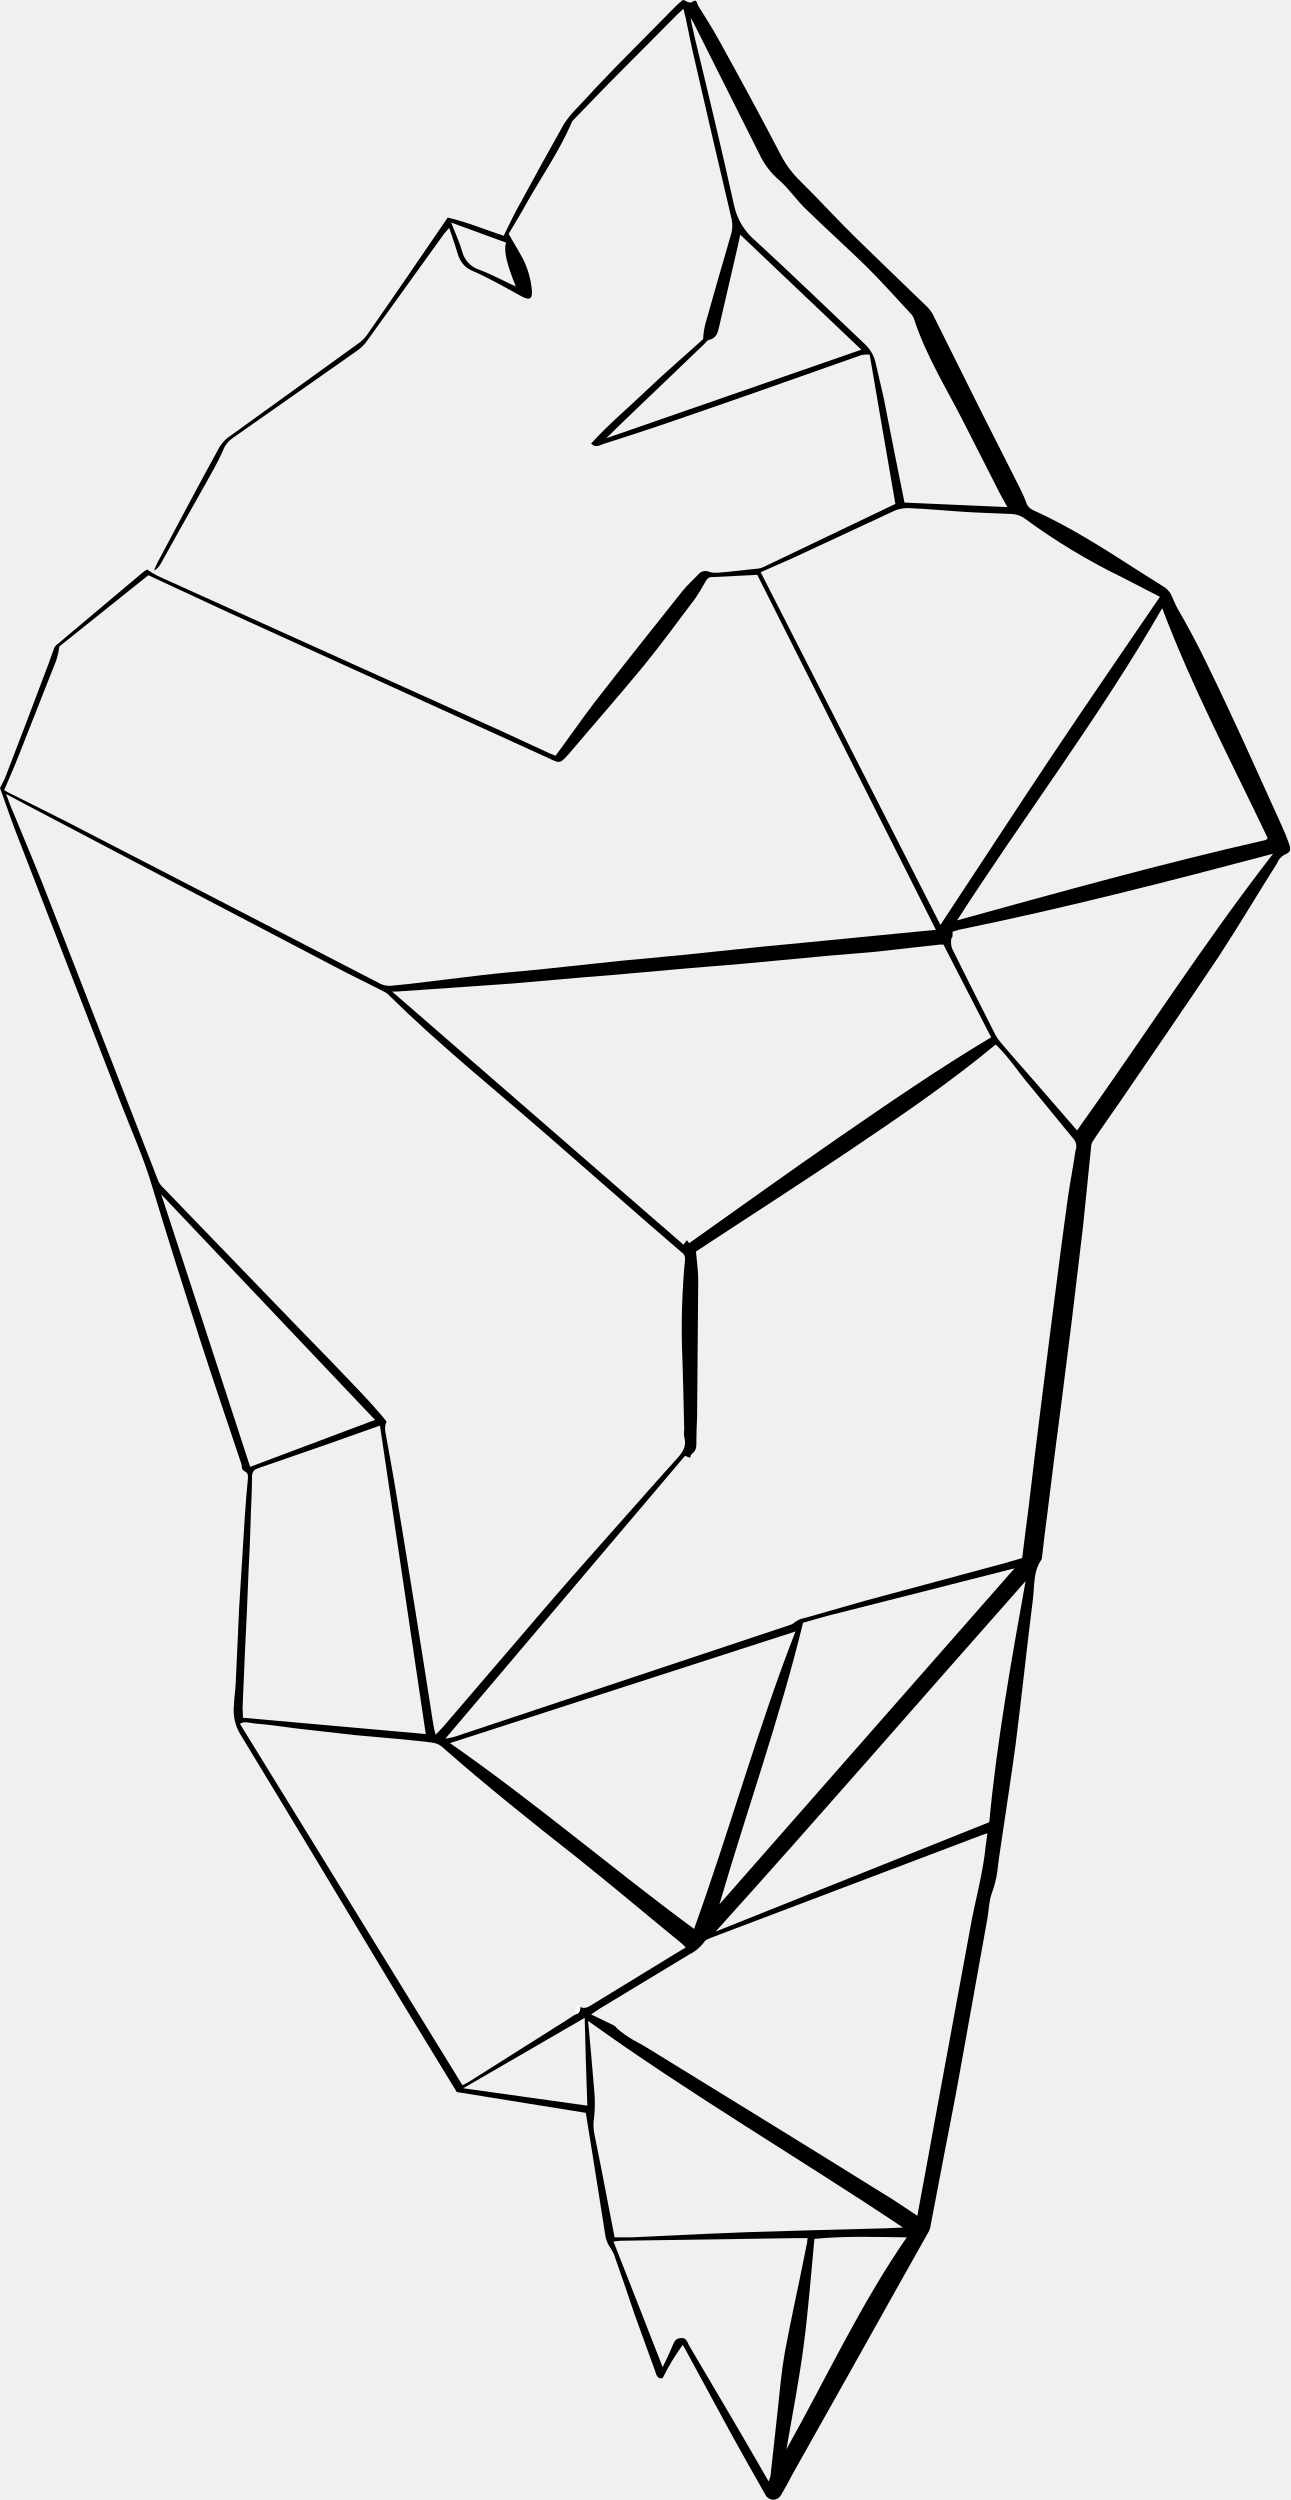
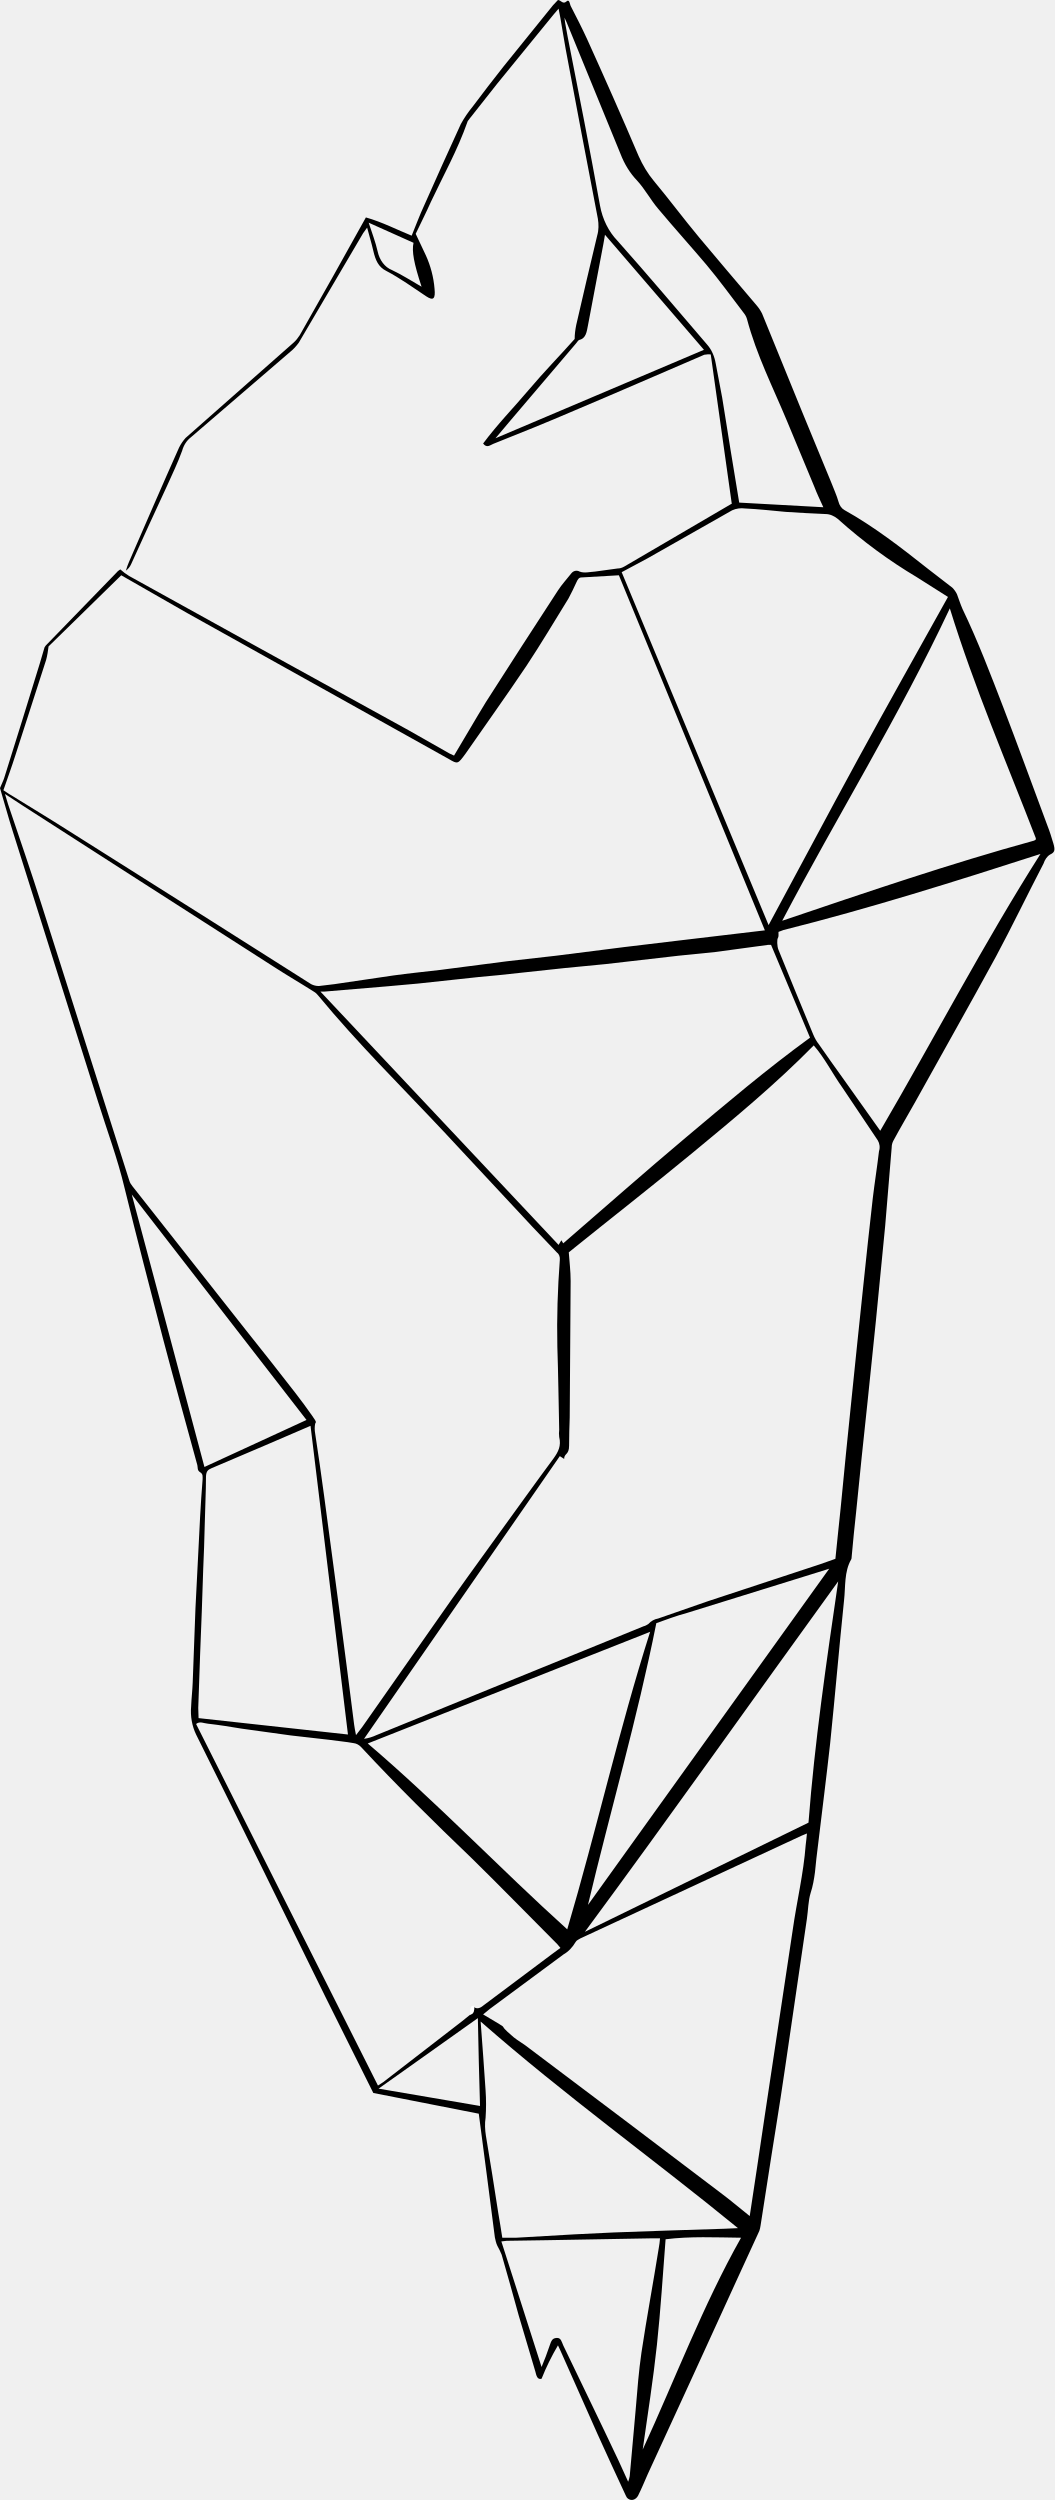
- <svg xmlns="http://www.w3.org/2000/svg" id="Layer_1" data-name="Layer 1" viewBox="0 0 340.9 660.6">
-   <defs>
-     <style>.cls-1{fill:#fff;}</style>
-   </defs>
-   <path d="M128.9,298.5c.6-1.2,1.1-2,1.4-2.8,3.9-10.1,7.7-20.1,11.5-30.2l1.5-4.2a3,3,0,0,1,.8-.8l22.6-19a4.1,4.1,0,0,1,1.1-.7,26.1,26.1,0,0,0,2.8,1.7L210,260.3l51,23,13.2,6.1,1.5.6c3.5-4.7,6.8-9.5,10.3-14.1,7.7-9.9,15.5-19.7,23.3-29.5,1.3-1.6,2.9-3,4.3-4.5a2.4,2.4,0,0,1,2.7-.5c1.5.5,3.3.1,5,0l7.3-.8a5,5,0,0,0,2.1-.5l34.7-16.6h.1c-2.3-13.2-4.5-26.2-6.8-39.5a7.6,7.6,0,0,0-2.1.1c-14,4.9-27.9,9.9-41.9,14.7-8.8,3.1-17.5,6-26.3,8.8-1,.3-2.1,1.2-3.3-.1,4.6-5.1,9.9-9.5,14.8-14.2s10.1-9.1,14.8-13.4a19.5,19.5,0,0,1,.5-3.7c2.2-7.9,4.5-15.8,6.8-23.7a8.2,8.2,0,0,0,.2-4.4c-3.5-14.9-7-29.9-10.4-44.8-.6-2.7-1.1-5.4-1.7-8.2-.2-.7-.4-1.5-.6-2.5l-1.7,1.6-18.1,18.2-9,9.3c-.2.3-.6.5-.7.9-3.2,7.4-7.8,14.1-11.8,21.1-1.5,2.8-3.2,5.5-4.9,8.4l3.3,5.7a22.7,22.7,0,0,1,2.8,8.8c.3,2.5-.3,3.3-2.7,2-4.2-2.3-8.5-4.8-12.9-6.7-2.6-1.1-3.5-2.9-4.2-5.3s-1.3-3.9-2-6.1l-1.3,1.5-20.8,28.9a12.2,12.2,0,0,1-2.7,2.4l-32.2,22.6a7,7,0,0,0-2.8,3.5c-1.4,3.2-3.2,6.2-4.9,9.3-3.9,6.9-7.8,13.8-11.6,20.7a4.6,4.6,0,0,1-1.7,1.7,16,16,0,0,1,1-2.3c5.4-10.1,10.7-20.2,16.2-30.2a10,10,0,0,1,2.1-2.5l34.9-25.2a9.5,9.5,0,0,0,2-2c7.2-10.3,14.3-20.7,21.4-31.1,5.3,1.2,10.1,3.3,14.8,4.8,1.4-2.8,2.6-5.5,4.1-8.1,3.9-7.2,7.8-14.3,11.8-21.4a27.3,27.3,0,0,1,3.8-4.6c3.3-3.6,6.6-7.1,10-10.6l16-16.2,1.6-1.4c.9,0,1.6,1.2,2.7.4s1.1.8,1.5,1.3c1.8,2.9,3.6,5.7,5.2,8.6,5.7,10.3,11.3,20.6,16.7,31a26.4,26.4,0,0,0,4.9,6.5c5,4.9,9.6,10,14.6,14.9s12.4,12,18.6,18a9.6,9.6,0,0,1,1.8,2.2l13,26.1,9.4,18.6c.8,1.7,1.7,3.3,2.3,5a3.3,3.3,0,0,0,1.9,2.2c9.5,4.3,18.3,9.9,27,15.5l7.9,5a6.1,6.1,0,0,1,1.5,1.7c.6,1.3,1.1,2.6,1.8,3.9,5,8.5,9.1,17.3,13.3,26.2s9.4,20.6,14.1,30.9a50.5,50.5,0,0,1,2,4.9c.6,1.7.4,2.3-1.1,2.9a4.4,4.4,0,0,0-2.1,2.4c-5.2,8.2-10.1,16.5-15.4,24.6-8.6,12.9-17.4,25.6-26.1,38.4-2.4,3.5-4.8,6.8-7.1,10.3a3.1,3.1,0,0,0-.5,1.7l-2.1,20.7-3,25.1-2.7,21.4c-1.3,9.7-2.5,19.4-3.7,29.2-.5,3.8-1,7.6-1.4,11.4-.1.4,0,.8-.2,1.1-2.3,3.3-1.8,7.2-2.3,10.8-1.6,12.6-2.9,25.2-4.5,37.8-1.2,8.9-2.6,17.8-3.9,26.7-.4,2.4-.7,4.9-1,7.3a26.1,26.1,0,0,1-1.4,5.5c-.8,2.1-.8,4.6-1.2,6.8-2.4,13.2-4.7,26.4-7.1,39.6-1.8,10.2-3.9,20.3-5.8,30.5l-2.1,11a5.7,5.7,0,0,1-.4,1.4l-6.8,12.1Q353,718,338.3,744.1c-1,1.9-2,3.8-3.1,5.6a2.3,2.3,0,0,1-4-.1c-3.1-5.4-6.1-10.8-9.1-16.2l-12-22.1-.8-1.4a60.4,60.4,0,0,0-5.3,8.8c-1.4.3-1.7-.9-2-1.9l-5.4-14.9c-1.8-5.3-3.6-10.7-5.5-16a18.8,18.8,0,0,0-1.4-2.4,8.3,8.3,0,0,1-.8-2.2c-1.7-10.8-3.4-21.6-5.2-32.7l-34.1-5.5-15.5-25.4c-13.9-23.1-27.8-46.3-41.8-69.3a12.3,12.3,0,0,1-1.6-7.4c.1-2.1.4-4.1.5-6.2l.9-19.8,1.5-24.1c.2-3.3.5-6.6.8-9.8,0-.8.2-1.5-.8-2s-.7-1.2-.9-1.9c-3.7-11.1-7.5-22.2-11.1-33.4-4.2-13.2-8.4-26.4-12.4-39.7-2.3-7.9-5.7-15.3-8.6-22.9L133,309.9C131.5,306,130.2,302,128.9,298.5ZM281.6,620.2c1.2,1,2.3.8,3.6-.1l21.9-13.4,3-1.8-1-1c-9.3-7.6-18.4-15.3-27.8-22.8-12.1-9.5-24.1-19.1-35.7-29.3a4.8,4.8,0,0,0-2.3-1c-2.7-.4-5.4-.6-8.1-.9l-12.3-1.1L207,547c-3.6-.5-7.3-1-10.9-1.3-1.3-.1-2.6-.7-3.8.1l58.8,95.5,1.7-.9,25.5-16.1,2.6-1.7C282.7,622.2,281.9,621.1,281.6,620.2ZM244,548.7l2-2.1,24.6-28.7c6.4-7.5,12.9-14.9,19.5-22.3s11.8-13.4,17.8-20c1.5-1.7,2.5-3.3,1.8-5.6a6,6,0,0,1,0-1.9c-.2-7.3-.3-14.7-.6-22a194,194,0,0,1,.8-22.9,2,2,0,0,0-.9-2l-8-6.9-28.5-24.9c-13.7-11.9-27.8-23.3-40.7-36a4.1,4.1,0,0,0-1.3-1c-4.4-2.3-8.9-4.4-13.2-6.7l-46-24.1-35-18.4-5.8-3.1c.5,1.2.7,2,1,2.7,3.7,9,7.5,17.9,11,27l28.2,72.5a4.9,4.9,0,0,0,1,1.5l36.5,37.8c5.5,5.6,10.9,11.2,16.3,16.9,1.8,1.9,3.6,3.9,5.3,5.9s1.2,1.6,1,2.1a5.7,5.7,0,0,0,0,2.6c1,5.5,2,10.9,2.9,16.5q5,30.1,9.7,60.4C243.5,546.7,243.7,547.4,244,548.7ZM168.1,242.3l-23.5,18.8a21.8,21.8,0,0,1-.8,3.6l-9.9,25.1c-1.2,3.1-2.6,6.2-3.9,9.3,1,.5,1.7,1,2.5,1.3,6.1,3.1,12.3,6.1,18.4,9.3L197,333.5l32.5,16.8a5.6,5.6,0,0,0,2.5.5l5-.5,19-2.3c5-.6,10.1-1,15.2-1.5l21.6-2.3,15.9-1.5,22.1-2.3,16.7-1.6,19.4-1.9,9.3-.9L329,242.2l-12.1.6c-.8,0-1.2.5-1.6,1.2a49.2,49.2,0,0,1-2.6,4.3c-4.5,6-8.9,12-13.6,17.8-6.5,7.9-13.2,15.5-19.7,23.2-2.5,2.8-2.5,2.8-5.4,1.4l-44.8-20.4-39.8-18.1ZM309.9,475l-63.3,74.7a16.7,16.7,0,0,0,4-1L337,519.9a5.2,5.2,0,0,0,1.5-.6,5.9,5.9,0,0,1,3.2-1.5l16.1-4.6,36.4-9.8L399,502c.6-4.6,1.1-9,1.7-13.4,1.1-9.6,2.3-19.1,3.5-28.7S406.7,440,408,430c1-7.8,2-15.6,3.1-23.4.6-4.1,1.4-8.2,2-12.3a3,3,0,0,0-.4-2.9l-11.4-13.9c-3.2-3.7-5.8-7.9-9.3-11.2-12.4,10.3-25.7,19.3-38.9,28.2s-26.8,17.6-40.3,26.5c.2,2.4.6,5,.6,7.6l-.3,36c-.1,2.4-.2,4.9-.2,7.4s-1.6,2-1.6,3.5Zm68.3-135.1h-1l-17,1.9-11.9,1L324.8,345l-13.4,1.1L290,348l-6.4.5-19.5,1.7-10,.7-20.3,1.4h-1.3l77,66.9.9-1.2.6.8c13.3-9.4,26.3-18.8,39.5-27.9s26.4-18.2,40.3-26.5Zm-48.3-98.4,47.5,93.2c9.8-14.8,19.2-29.3,28.8-43.7s19.4-28.6,29.2-43l-10.1-5.2a164.6,164.6,0,0,1-25.5-15.4,6.6,6.6,0,0,0-4-1.3c-4.3-.2-8.6-.3-12.9-.6s-8.8-.7-13.1-.9a9.7,9.7,0,0,0-4.2.5l-27.3,12.7Zm41.4,434.3c1.7-9.1,3.3-17.9,4.9-26.7l9-48.9c1.3-7.5,3.5-14.9,4.2-22.5.1-.9.3-1.8.4-3l-1.7.6-71.5,27.1c-.6.3-1.3.5-1.6,1a10.4,10.4,0,0,1-3.9,3.3l-23.8,14.4-2.2,1.5,5.2,2.5c.5.3,1.2.5,1.4.9s2.1,1.8,3.3,2.6,3.5,1.9,5.2,3c20.6,12.7,41.2,25.3,61.7,38.1C365,671.5,367.9,673.6,371.3,675.8Zm-59-75.8c9.4-26,16.7-52.7,26.8-78.6l-91.3,29.5C270.2,566.5,290.6,584,312.3,600Zm-83-133-14.4,5.1-17.6,6.1c-1.2.4-1.7.8-1.8,2.1,0,4.2-.3,8.5-.4,12.7s-.3,8-.5,11.9c-.3,7.5-.6,15-1,22.5l-.6,14.1c0,.9.1,1.8.1,2.7l48.3,4.3C237.4,521.2,233.3,494.2,229.3,467ZM436,251c-16.5,28.7-36.4,54.8-54.2,82.5,27.2-7.5,54.1-15,81.4-21.2l.4-.2.2-.2v-.3C454.4,291.8,444,272.2,436,251Zm29.3,64.9c-27.6,7.3-55.2,14.4-83.1,20.1l-1.6.5c0,.6.1,1.3-.2,1.6s-.3,2.1.2,3.1c3.7,7.4,7.4,14.9,11.2,22.3a12,12,0,0,0,1.9,2.7c2.6,3.1,5.3,6.1,8,9.2L413.5,389C430.9,364.7,446.9,339.6,465.3,315.9Zm-174,365.6h4.5l19-.9,12.5-.5,16.9-.5,18.9-.5,4.4-.2c-27.5-18.4-56.1-35.1-83.2-54.6.6,6.3,1.1,12.3,1.6,18.2a34.7,34.7,0,0,1,0,7.2,12.3,12.3,0,0,0,.1,4.7c1.4,6.8,2.7,13.6,4,20.4C290.4,677,290.9,679.2,291.3,681.5Zm99-109.7c2-21.3,5.8-42.5,9.6-63.7-27.3,30.8-54.2,61.9-81.9,92.6Zm4.8-347.5c-1.1-2-2.1-3.7-2.9-5.4l-8.9-17.5c-4.5-8.8-9.8-17.3-12.9-26.9a4.2,4.2,0,0,0-1.1-1.6c-3.9-4.2-7.8-8.6-12-12.7s-10.5-9.8-15.6-14.8c-2.4-2.3-4.3-5.2-6.8-7.4a20.7,20.7,0,0,1-5.4-7.1L312.1,96.2l-.7-1.2c.2,1.7.7,3.3,1,4.9,3.6,14.9,7.2,29.8,10.5,44.8a16.7,16.7,0,0,0,5.6,9.2c9.8,9,19.4,18.3,29.1,27.5a9.5,9.5,0,0,1,2.7,4.9l2.1,9.1c1.8,9.2,3.6,18.4,5.5,27.7Zm-54,294.8c-6.2,25.4-14.9,49.7-22.1,74.4l78-88.8-3.5.9L351,516.4C347.6,517.2,344.2,518.2,341.1,519.1ZM332,746a7.9,7.9,0,0,0,.5-1.5c.6-5.8,1.3-11.5,1.9-17.3s1-10.3,1.9-15.4c1.7-9.2,3.8-18.4,5.6-27.6a14.5,14.5,0,0,0,.4-2.5h-2.9l-33.7.5-13,.2-1.7.2c4.4,11.1,8.6,22,13,33.2,1-2,1.8-3.7,2.5-5.4s1-2.2,2.4-2.3,1.6,1.1,2.1,2c6,10.2,12,20.3,17.9,30.5ZM171.5,405.9c7.9,24,15.6,47.8,23.5,72l33-12.4ZM289.1,206.1l67.4-23.4-32-30.4c-.2.8-.3,1.6-.5,2.4-1.7,7.2-3.3,14.4-5,21.6-.4,1.6-.6,3.4-2.8,3.8-.4.1-.8.7-1.2,1.1l-21.1,20.2Zm79.4,475.4c-8.3-.1-16.4-.4-24.4.4-.9,9.4-1.6,18.7-2.8,27.9s-3,18.5-4.6,27.7C347.2,718.8,356.2,699.3,368.5,681.5Zm-84.4-34.8c-.3-7.7-.5-15.3-.7-23.2l-32.1,18.6Zm-36-497.6c1.1,2.8,2.2,5.1,2.9,7.6a6.9,6.9,0,0,0,4.6,4.9c3.2,1.2,6.3,2.9,9.6,4.4-2.5-6.2-3.2-9.4-2.6-11.6Z" transform="translate(-128.9 -90.3)" />
-   <path class="cls-1" d="M280.9,622.6c0-.9-.2-1.9.7-2.4S282.7,622.2,280.9,622.6Z" transform="translate(-128.9 -90.3)" />
+ <svg xmlns="http://www.w3.org/2000/svg" version="1.1" id="Layer_1" x="0px" y="0px" viewBox="0 0 340.9 808.3" style="enable-background:new 0 0 340.9 808.3;" xml:space="preserve">
+   <style type="text/css">
+ 	.st0{fill:#FFFFFF;}
+ </style>
+   <path d="M0,254.8c0.6-1.5,1.1-2.4,1.4-3.4c3.9-12.4,7.7-24.6,11.5-37l1.5-5.1c0.2-0.4,0.5-0.7,0.8-1L37.8,185  c0.3-0.4,0.7-0.6,1.1-0.9c0.9,0.8,1.8,1.5,2.8,2.1L81.1,208l51,28.1l13.2,7.5l1.5,0.7c3.5-5.8,6.8-11.6,10.3-17.3  c7.7-12.1,15.5-24.1,23.3-36.1c1.3-2,2.9-3.7,4.3-5.5c0.7-0.9,1.8-1.1,2.7-0.6c1.5,0.6,3.3,0.1,5,0l7.3-1c0.7,0,1.4-0.2,2.1-0.6  l34.7-20.3h0.1c-2.3-16.2-4.5-32.1-6.8-48.3c-0.7-0.1-1.4,0-2.1,0.1c-14,6-27.9,12.1-41.9,18c-8.8,3.8-17.5,7.3-26.3,10.8  c-1,0.4-2.1,1.5-3.3-0.1c4.6-6.2,9.9-11.6,14.8-17.4s10.1-11.1,14.8-16.4c0-1.5,0.2-3,0.5-4.5c2.2-9.7,4.5-19.3,6.8-29  c0.5-1.7,0.5-3.6,0.2-5.4c-3.5-18.2-7-36.6-10.4-54.8c-0.6-3.3-1.1-6.6-1.7-10C181,5,180.8,4,180.6,2.8l-1.7,2L160.8,27l-9,11.4  c-0.2,0.4-0.6,0.6-0.7,1.1c-3.2,9.1-7.8,17.3-11.8,25.8c-1.5,3.4-3.2,6.7-4.9,10.3l3.3,7c1.5,3.3,2.5,7,2.8,10.8  c0.3,3.1-0.3,4-2.7,2.4c-4.2-2.8-8.5-5.9-12.9-8.2c-2.6-1.3-3.5-3.5-4.2-6.5s-1.3-4.8-2-7.5l-1.3,1.8l-20.8,35.4  c-0.8,1.1-1.7,2.1-2.7,2.9l-32.2,27.7c-1.3,1-2.3,2.5-2.8,4.3c-1.4,3.9-3.2,7.6-4.9,11.4c-3.9,8.4-7.8,16.9-11.6,25.3  c-0.4,0.9-1,1.6-1.7,2.1c0.3-1,0.6-1.9,1-2.8c5.4-12.4,10.7-24.7,16.2-37c0.6-1.2,1.3-2.2,2.1-3.1l34.9-30.8c0.8-0.7,1.4-1.5,2-2.4  c7.2-12.6,14.3-25.3,21.4-38.1c5.3,1.5,10.1,4,14.8,5.9c1.4-3.4,2.6-6.7,4.1-9.9c3.9-8.8,7.8-17.5,11.8-26.2c1.1-2,2.4-3.9,3.8-5.6  c3.3-4.4,6.6-8.7,10-13l16-19.8l1.6-1.7c0.9,0,1.6,1.5,2.7,0.5s1.1,1,1.5,1.6c1.8,3.5,3.6,7,5.2,10.5c5.7,12.6,11.3,25.2,16.7,37.9  c1.3,2.9,2.9,5.6,4.9,8c5,6,9.6,12.2,14.6,18.2c5,6,12.4,14.7,18.6,22c0.7,0.8,1.3,1.7,1.8,2.7l13,31.9l9.4,22.8  c0.8,2.1,1.7,4,2.3,6.1c0.3,1.2,1,2.2,1.9,2.7c9.5,5.3,18.3,12.1,27,19l7.9,6.1c0.6,0.6,1.1,1.3,1.5,2.1c0.6,1.6,1.1,3.2,1.8,4.8  c5,10.4,9.1,21.2,13.3,32.1c4.2,10.9,9.4,25.2,14.1,37.8c0.8,2,1.4,4,2,6c0.6,2.1,0.4,2.8-1.1,3.5c-1,0.6-1.7,1.7-2.1,2.9  c-5.2,10-10.1,20.2-15.4,30.1c-8.6,15.8-17.4,31.3-26.1,47c-2.4,4.3-4.8,8.3-7.1,12.6c-0.3,0.6-0.5,1.3-0.5,2.1l-2.1,25.3l-3,30.7  l-2.7,26.2c-1.3,11.9-2.5,23.7-3.7,35.7c-0.5,4.7-1,9.3-1.4,14c-0.1,0.5,0,1-0.2,1.3c-2.3,4-1.8,8.8-2.3,13.2  c-1.6,15.4-2.9,30.8-4.5,46.3c-1.2,10.9-2.6,21.8-3.9,32.7c-0.4,2.9-0.7,6-1,8.9c-0.3,2.3-0.7,4.6-1.4,6.7c-0.8,2.6-0.8,5.6-1.2,8.3  c-2.4,16.2-4.7,32.3-7.1,48.5c-1.8,12.5-3.9,24.8-5.8,37.3l-2.1,13.5c-0.1,0.6-0.2,1.2-0.4,1.7l-6.8,14.8  c-9.7,21.3-19.5,42.6-29.3,63.9c-1,2.3-2,4.7-3.1,6.9c-0.7,1.3-2.1,1.8-3.2,1c-0.4-0.3-0.6-0.6-0.8-1.1c-3.1-6.6-6.1-13.2-9.1-19.8  l-12-27l-0.8-1.7c-2,3.4-3.8,7-5.3,10.8c-1.4,0.4-1.7-1.1-2-2.3l-5.4-18.2c-1.8-6.5-3.6-13.1-5.5-19.6c-0.4-1-0.9-2-1.4-2.9  c-0.4-0.8-0.6-1.8-0.8-2.7c-1.7-13.2-3.4-26.4-5.2-40l-34.1-6.7l-15.5-31.1c-13.9-28.3-27.8-56.7-41.8-84.8  c-1.3-2.7-1.9-5.9-1.6-9.1c0.1-2.6,0.4-5,0.5-7.6l0.9-24.2l1.5-29.5c0.2-4,0.5-8.1,0.8-12c0-1,0.2-1.8-0.8-2.4  c-1-0.6-0.7-1.5-0.9-2.3c-3.7-13.6-7.5-27.2-11.1-40.9c-4.2-16.2-8.4-32.3-12.4-48.6c-2.3-9.7-5.7-18.7-8.6-28L4.1,268.7  C2.6,264,1.3,259.1,0,254.8z M152.7,648.5c1.2,1.2,2.3,1,3.6-0.1l21.9-16.4l3-2.2l-1-1.2c-9.3-9.3-18.4-18.7-27.8-27.9  c-12.1-11.6-24.1-23.4-35.7-35.9c-0.7-0.7-1.5-1.1-2.3-1.2c-2.7-0.5-5.4-0.7-8.1-1.1L94,561.1l-15.9-2.2c-3.6-0.6-7.3-1.2-10.9-1.6  c-1.3-0.1-2.6-0.9-3.8,0.1l58.8,116.9l1.7-1.1l25.5-19.7l2.6-2.1C153.8,650.9,153,649.6,152.7,648.5z M115.1,561l2-2.6l24.6-35.1  c6.4-9.2,12.9-18.2,19.5-27.3c6.6-9.1,11.8-16.4,17.8-24.5c1.5-2.1,2.5-4,1.8-6.9c-0.1-0.8-0.1-1.6,0-2.3c-0.2-8.9-0.3-18-0.6-26.9  c-0.2-9.4,0.1-18.7,0.8-28c0.1-1-0.2-1.9-0.9-2.4l-8-8.4L143.6,366c-13.7-14.6-27.8-28.5-40.7-44.1c-0.4-0.5-0.8-0.9-1.3-1.2  c-4.4-2.8-8.9-5.4-13.2-8.2l-46-29.5l-35-22.5l-5.8-3.8c0.5,1.5,0.7,2.4,1,3.3c3.7,11,7.5,21.9,11,33l28.2,88.7  c0.2,0.7,0.6,1.3,1,1.8l36.5,46.3c5.5,6.9,10.9,13.7,16.3,20.7c1.8,2.3,3.6,4.8,5.3,7.2c1.7,2.4,1.2,2,1,2.6c-0.2,1-0.2,2.1,0,3.2  c1,6.7,2,13.3,2.9,20.2c3.3,24.6,6.6,49.2,9.7,73.9C114.6,558.5,114.8,559.4,115.1,561z M39.2,186l-23.5,23c-0.2,1.5-0.4,3-0.8,4.4  L5,244.1c-1.2,3.8-2.6,7.6-3.9,11.4c1,0.6,1.7,1.2,2.5,1.6c6.1,3.8,12.3,7.5,18.4,11.4l46.1,29.1l32.5,20.6c0.8,0.4,1.6,0.6,2.5,0.6  l5-0.6l19-2.8c5-0.7,10.1-1.2,15.2-1.8l21.6-2.8l15.9-1.8l22.1-2.8l16.7-2l19.4-2.3l9.3-1.1l-47.2-114.8l-12.1,0.7  c-0.8,0-1.2,0.6-1.6,1.5c-0.8,1.8-1.7,3.6-2.6,5.3c-4.5,7.3-8.9,14.7-13.6,21.8c-6.5,9.7-13.2,19-19.7,28.4  c-2.5,3.4-2.5,3.4-5.4,1.7l-44.8-25l-39.8-22.2L39.2,186z M181,470.8l-63.3,91.4c1.4-0.2,2.7-0.6,4-1.2l86.4-35.2  c0.5-0.1,1-0.4,1.5-0.7c0.9-1,2-1.6,3.2-1.8l16.1-5.6l36.4-12l4.8-1.7c0.6-5.6,1.1-11,1.7-16.4c1.1-11.7,2.3-23.4,3.5-35.1  s2.5-24.4,3.8-36.6c1-9.5,2-19.1,3.1-28.6c0.6-5,1.4-10,2-15.1c0.4-1.2,0.2-2.5-0.4-3.5l-11.4-17c-3.2-4.5-5.8-9.7-9.3-13.7  c-12.4,12.6-25.7,23.6-38.9,34.5c-13.2,10.9-26.8,21.5-40.3,32.4c0.2,2.9,0.6,6.1,0.6,9.3l-0.3,44.1c-0.1,2.9-0.2,6-0.2,9.1  c0,3.1-1.6,2.4-1.6,4.3L181,470.8z M249.3,305.5h-1l-17,2.3l-11.9,1.2l-23.5,2.7l-13.4,1.3l-21.4,2.3l-6.4,0.6l-19.5,2.1l-10,0.9  l-20.3,1.7h-1.3l77,81.9l0.9-1.5l0.6,1c13.3-11.5,26.3-23,39.5-34.1s26.4-22.3,40.3-32.4L249.3,305.5z M201,185l47.5,114.1  c9.8-18.1,19.2-35.9,28.8-53.5s19.4-35,29.2-52.6l-10.1-6.4c-8.9-5.3-17.5-11.6-25.5-18.8c-1.2-1-2.6-1.6-4-1.6  c-4.3-0.2-8.6-0.4-12.9-0.7c-4.3-0.4-8.8-0.9-13.1-1.1c-1.4-0.2-2.9,0-4.2,0.6l-27.3,15.5L201,185z M242.4,716.5  c1.7-11.1,3.3-21.9,4.9-32.7l9-59.8c1.3-9.2,3.5-18.2,4.2-27.5c0.1-1.1,0.3-2.2,0.4-3.7l-1.7,0.7l-71.5,33.2  c-0.6,0.4-1.3,0.6-1.6,1.2c-1,1.7-2.3,3.1-3.9,4l-23.8,17.6l-2.2,1.8l5.2,3.1c0.5,0.4,1.2,0.6,1.4,1.1c0.2,0.5,2.1,2.2,3.3,3.2  s3.5,2.3,5.2,3.7c20.6,15.5,41.2,31,61.7,46.6C236.1,711.3,239,713.8,242.4,716.5L242.4,716.5z M183.4,623.8  c9.4-31.8,16.7-64.5,26.8-96.2l-91.3,36.1C141.3,582.8,161.7,604.2,183.4,623.8L183.4,623.8z M100.4,461L86,467.2l-17.6,7.5  c-1.2,0.5-1.7,1-1.8,2.6c0,5.1-0.3,10.4-0.4,15.5s-0.3,9.8-0.5,14.6c-0.3,9.2-0.6,18.4-1,27.5l-0.6,17.3c0,1.1,0.1,2.2,0.1,3.3  l48.3,5.3C108.5,527.3,104.4,494.3,100.4,461L100.4,461z M307.1,196.7c-16.5,35.1-36.4,67.1-54.2,101c27.2-9.2,54.1-18.4,81.4-25.9  l0.4-0.2l0.2-0.2v-0.4C325.5,246.6,315.1,222.6,307.1,196.7z M336.4,276.1c-27.6,8.9-55.2,17.6-83.1,24.6l-1.6,0.6  c0,0.7,0.1,1.6-0.2,2s-0.3,2.6,0.2,3.8c3.7,9.1,7.4,18.2,11.2,27.3c0.5,1.2,1.1,2.3,1.9,3.3c2.6,3.8,5.3,7.5,8,11.3l11.8,16.6  C302,335.8,318,305.1,336.4,276.1z M162.4,723.5h4.5l19-1.1l12.5-0.6l16.9-0.6l18.9-0.6l4.4-0.2c-27.5-22.5-56.1-43-83.2-66.8  c0.6,7.7,1.1,15.1,1.6,22.3c0.2,2.9,0.2,5.9,0,8.8c-0.3,1.9-0.2,3.9,0.1,5.8c1.4,8.3,2.7,16.6,4,25C161.5,718,162,720.7,162.4,723.5  z M261.4,589.3c2-26.1,5.8-52,9.6-78c-27.3,37.7-54.2,75.8-81.9,113.3L261.4,589.3z M266.2,164c-1.1-2.4-2.1-4.5-2.9-6.6l-8.9-21.4  c-4.5-10.8-9.8-21.2-12.9-32.9c-0.2-0.7-0.6-1.4-1.1-2c-3.9-5.1-7.8-10.5-12-15.5s-10.5-12-15.6-18.1c-2.4-2.8-4.3-6.4-6.8-9.1  c-2.3-2.4-4.1-5.3-5.4-8.7L183.2,7.2l-0.7-1.5c0.2,2.1,0.7,4,1,6c3.6,18.2,7.2,36.5,10.5,54.8c0.8,4.4,2.8,8.4,5.6,11.3  c9.8,11,19.4,22.4,29.1,33.7c1.4,1.6,2.3,3.7,2.7,6l2.1,11.1c1.8,11.3,3.6,22.5,5.5,33.9L266.2,164z M212.2,524.8  c-6.2,31.1-14.9,60.8-22.1,91.1l78-108.7l-3.5,1.1l-42.5,13.2C218.7,522.4,215.3,523.7,212.2,524.8L212.2,524.8z M203.1,802.4  c0.2-0.6,0.4-1.2,0.5-1.8c0.6-7.1,1.3-14.1,1.9-21.2c0.6-7.1,1-12.6,1.9-18.8c1.7-11.3,3.8-22.5,5.6-33.8c0.2-1,0.3-2,0.4-3.1h-2.9  l-33.7,0.6l-13,0.2l-1.7,0.2c4.4,13.6,8.6,26.9,13,40.6c1-2.4,1.8-4.5,2.5-6.6c0.7-2.1,1-2.7,2.4-2.8c1.4-0.1,1.6,1.3,2.1,2.4  c6,12.5,12,24.8,17.9,37.3L203.1,802.4z M42.6,386.2c7.9,29.4,15.6,58.5,23.5,88.1l33-15.2L42.6,386.2z M160.2,141.7l67.4-28.6  l-32-37.2c-0.2,1-0.3,2-0.5,2.9c-1.7,8.8-3.3,17.6-5,26.4c-0.4,2-0.6,4.2-2.8,4.7c-0.4,0.1-0.8,0.9-1.2,1.3L165,136L160.2,141.7z   M239.6,723.5c-8.3-0.1-16.4-0.5-24.4,0.5c-0.9,11.5-1.6,22.9-2.8,34.1s-3,22.6-4.6,33.9C218.3,769.2,227.3,745.3,239.6,723.5z   M155.2,680.9c-0.3-9.4-0.5-18.7-0.7-28.4l-32.1,22.8L155.2,680.9z M119.2,72c1.1,3.4,2.2,6.2,2.9,9.3c0.6,2.8,2.3,5.1,4.6,6  c3.2,1.5,6.3,3.5,9.6,5.4c-2.5-7.6-3.2-11.5-2.6-14.2L119.2,72z" />
+   <path class="st0" d="M152,651.4c0-1.1-0.2-2.3,0.7-2.9C153.6,647.9,153.8,650.9,152,651.4z" />
</svg>
